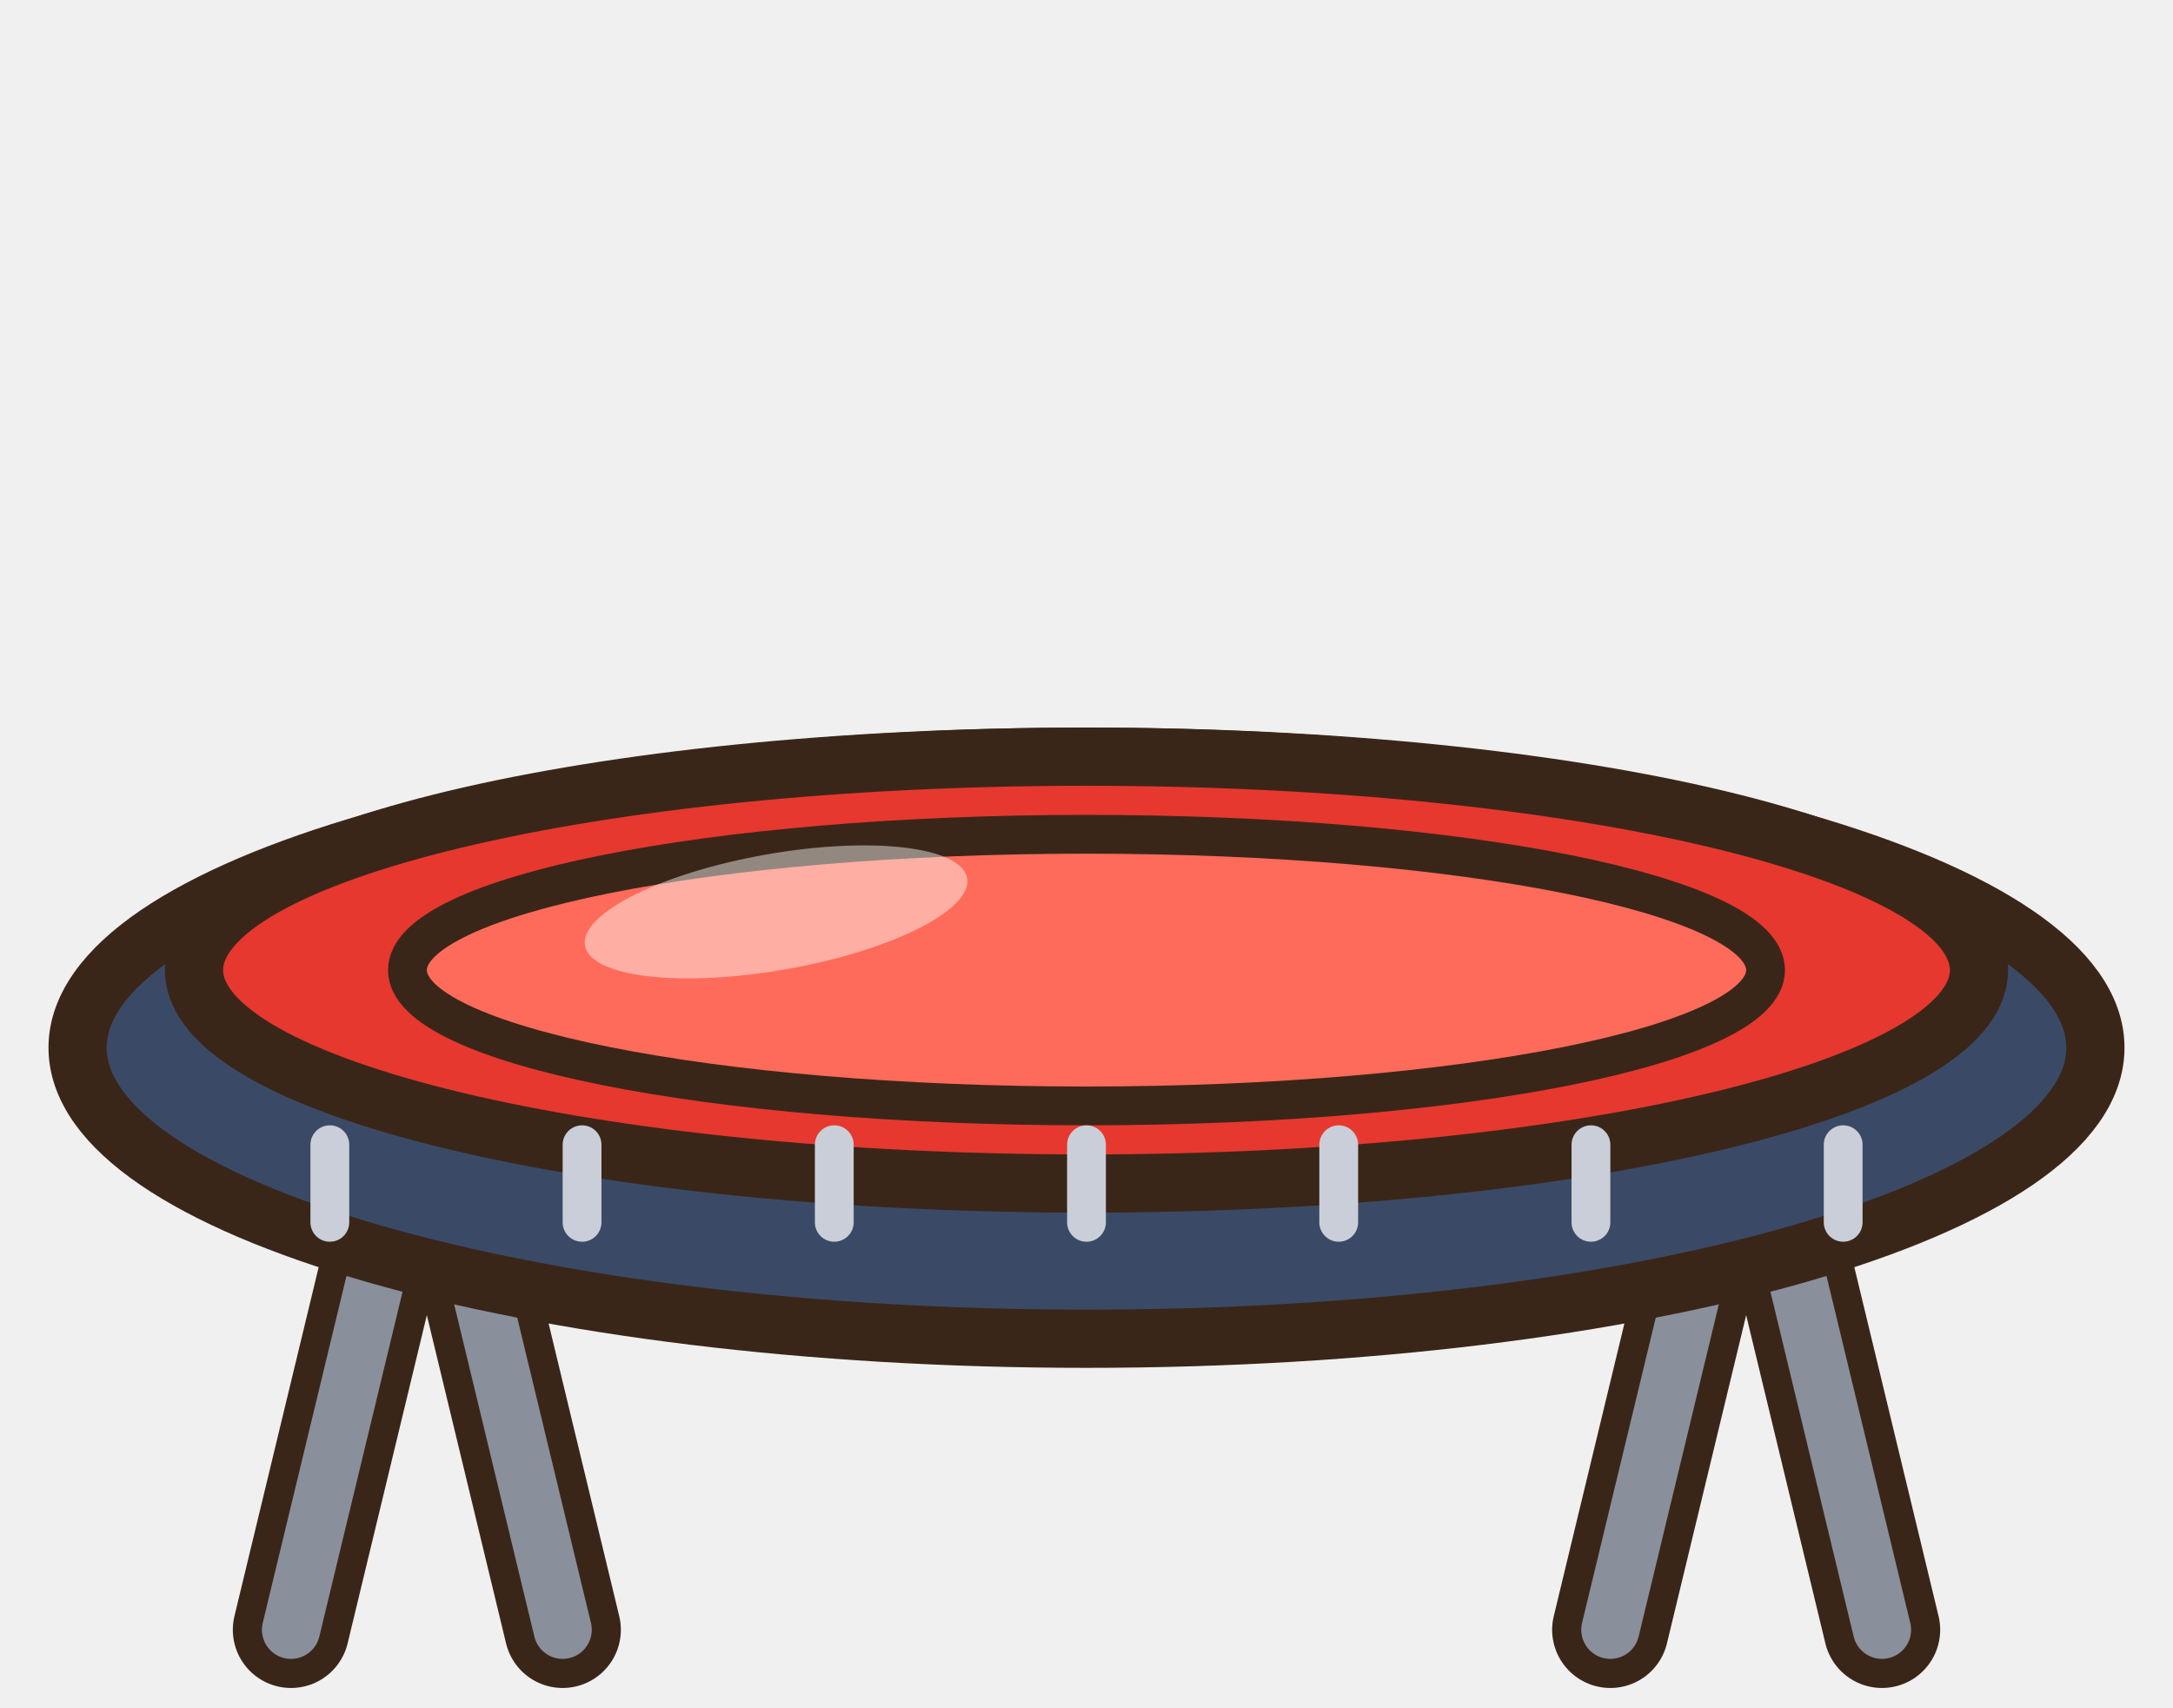
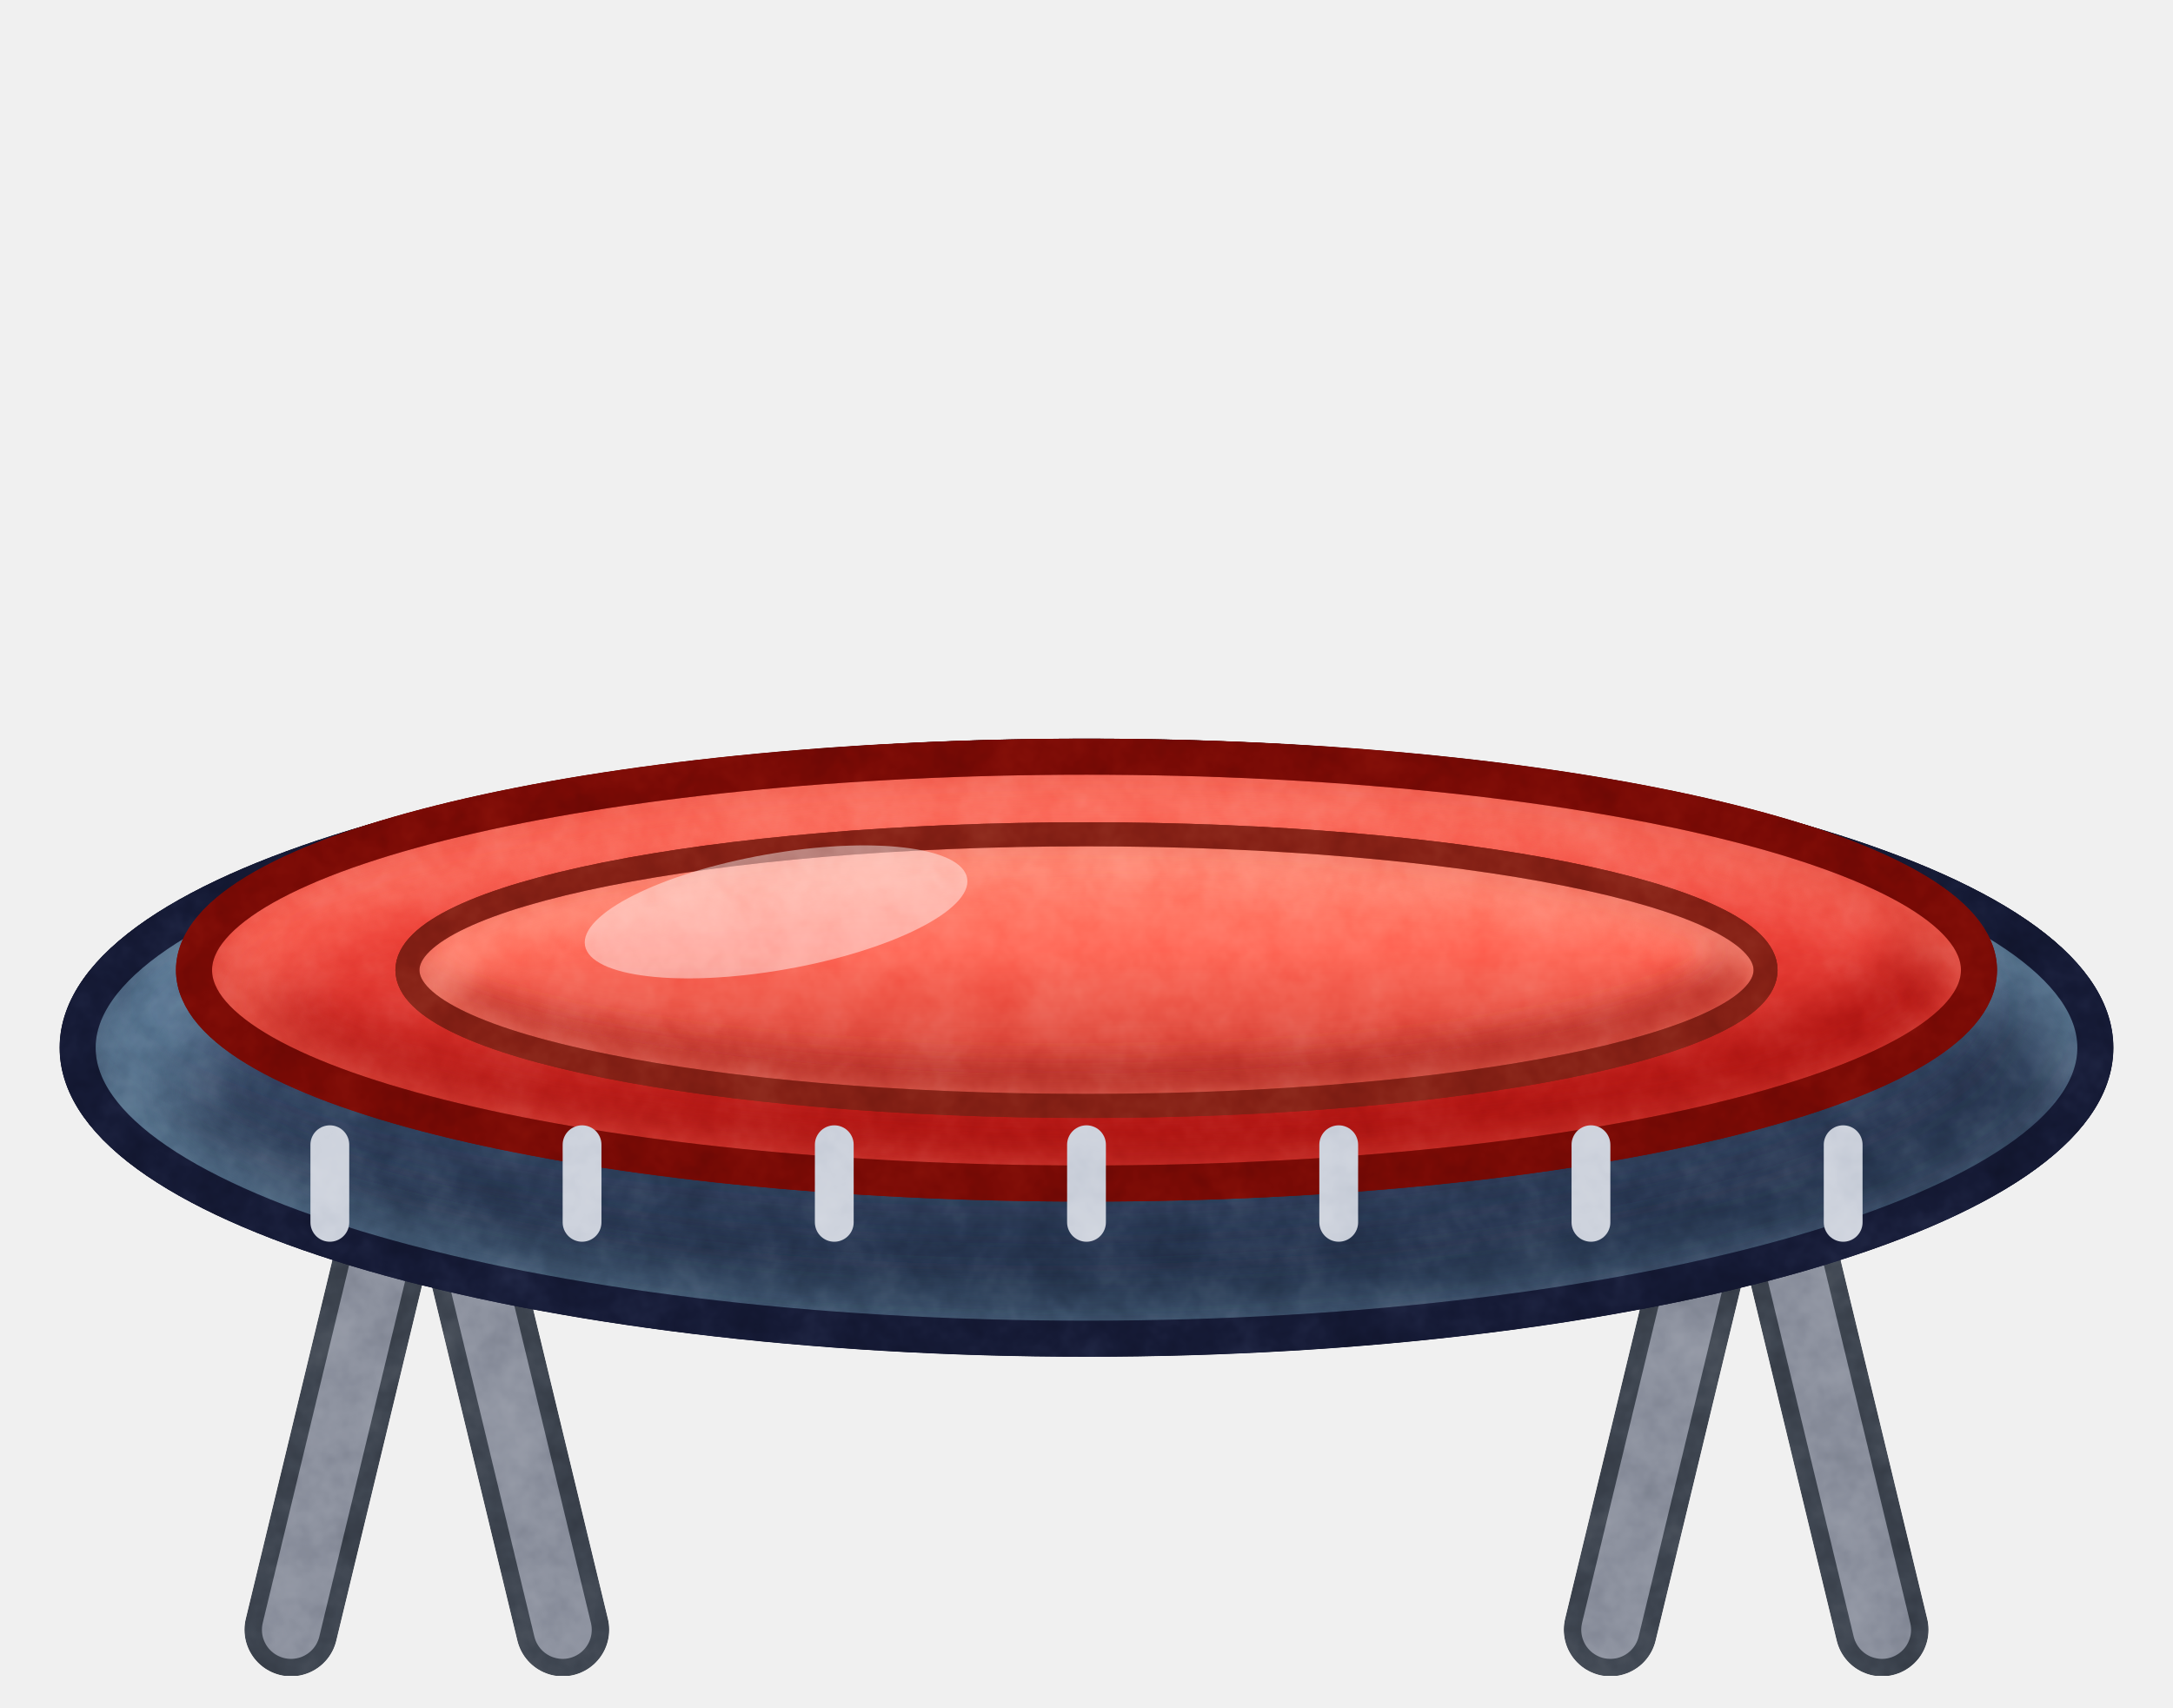
- <svg xmlns="http://www.w3.org/2000/svg" width="224" height="176" viewBox="0 0 224 176">
-   <defs />
-   <path d="M44,110 L30,168" fill="none" stroke="#3a2618" stroke-width="12" stroke-linejoin="round" stroke-linecap="round" />
-   <path d="M44,110 L30,168" fill="none" stroke="#8a8f9c" stroke-width="6" stroke-linejoin="round" stroke-linecap="round" />
-   <path d="M44,110 L58,168" fill="none" stroke="#3a2618" stroke-width="12" stroke-linejoin="round" stroke-linecap="round" />
-   <path d="M44,110 L58,168" fill="none" stroke="#8a8f9c" stroke-width="6" stroke-linejoin="round" stroke-linecap="round" />
-   <path d="M180,110 L166,168" fill="none" stroke="#3a2618" stroke-width="12" stroke-linejoin="round" stroke-linecap="round" />
-   <path d="M180,110 L166,168" fill="none" stroke="#8a8f9c" stroke-width="6" stroke-linejoin="round" stroke-linecap="round" />
-   <path d="M180,110 L194,168" fill="none" stroke="#3a2618" stroke-width="12" stroke-linejoin="round" stroke-linecap="round" />
-   <path d="M180,110 L194,168" fill="none" stroke="#8a8f9c" stroke-width="6" stroke-linejoin="round" stroke-linecap="round" />
-   <ellipse cx="112" cy="108" rx="104" ry="30" fill="#3a4a66" transform="rotate(0 112 108)" stroke="#3a2618" stroke-width="6" stroke-linejoin="round" stroke-linecap="round" />
-   <ellipse cx="112" cy="100" rx="92" ry="22" fill="#e6382f" transform="rotate(0 112 100)" stroke="#3a2618" stroke-width="6" stroke-linejoin="round" stroke-linecap="round" />
-   <ellipse cx="112" cy="100" rx="70" ry="14" fill="#ff6b5a" transform="rotate(0 112 100)" stroke="#3a2618" stroke-width="4" stroke-linejoin="round" stroke-linecap="round" />
-   <ellipse cx="80" cy="94" rx="20" ry="6" fill="#ffffff" opacity="0.45" transform="rotate(-10 80 94)" />
-   <path d="M34,118 L34,126" fill="none" stroke="#c9ced8" stroke-width="4" stroke-linejoin="round" stroke-linecap="round" />
-   <path d="M60,118 L60,126" fill="none" stroke="#c9ced8" stroke-width="4" stroke-linejoin="round" stroke-linecap="round" />
-   <path d="M86,118 L86,126" fill="none" stroke="#c9ced8" stroke-width="4" stroke-linejoin="round" stroke-linecap="round" />
-   <path d="M112,118 L112,126" fill="none" stroke="#c9ced8" stroke-width="4" stroke-linejoin="round" stroke-linecap="round" />
-   <path d="M138,118 L138,126" fill="none" stroke="#c9ced8" stroke-width="4" stroke-linejoin="round" stroke-linecap="round" />
-   <path d="M164,118 L164,126" fill="none" stroke="#c9ced8" stroke-width="4" stroke-linejoin="round" stroke-linecap="round" />
-   <path d="M190,118 L190,126" fill="none" stroke="#c9ced8" stroke-width="4" stroke-linejoin="round" stroke-linecap="round" />
+ <svg xmlns="http://www.w3.org/2000/svg" width="224" height="176" viewBox="0 0 224 176" data-painted="1">
+   <defs>
+     <linearGradient id="pt0" x1="0" y1="0" x2="0" y2="1">
+       <stop offset="0" stop-color="#779cb6" />
+       <stop offset="0.42" stop-color="#3b4b68" />
+       <stop offset="1" stop-color="#293853" />
+     </linearGradient>
+     <linearGradient id="pt1" x1="0" y1="0" x2="0" y2="1">
+       <stop offset="0" stop-color="#fe7564" />
+       <stop offset="0.42" stop-color="#eb4239" />
+       <stop offset="1" stop-color="#bc1e1b" />
+     </linearGradient>
+     <linearGradient id="pt2" x1="0" y1="0" x2="0" y2="1">
+       <stop offset="0" stop-color="#ff907b" />
+       <stop offset="0.42" stop-color="#ff6b5a" />
+       <stop offset="1" stop-color="#cc4035" />
+     </linearGradient>
+     <clipPath id="pvc0">
+       <ellipse cx="112" cy="108" rx="104" ry="30" transform="rotate(0 112 108)" />
+     </clipPath>
+     <filter id="pv0" x="-30%" y="-30%" width="160%" height="160%">
+       <feGaussianBlur stdDeviation="3.5" />
+     </filter>
+     <clipPath id="pvc1">
+       <ellipse cx="112" cy="100" rx="92" ry="22" transform="rotate(0 112 100)" />
+     </clipPath>
+     <filter id="pv1" x="-30%" y="-30%" width="160%" height="160%">
+       <feGaussianBlur stdDeviation="2.5" />
+     </filter>
+     <clipPath id="pvc2">
+       <ellipse cx="112" cy="100" rx="70" ry="14" transform="rotate(0 112 100)" />
+     </clipPath>
+     <filter id="pv2" x="-30%" y="-30%" width="160%" height="160%">
+       <feGaussianBlur stdDeviation="1.5" />
+     </filter>
+     <filter id="paintgrain" x="-5%" y="-5%" width="110%" height="110%" color-interpolation-filters="sRGB">
+       <feTurbulence type="fractalNoise" baseFrequency="0.75" numOctaves="2" seed="7" result="fine" />
+       <feTurbulence type="fractalNoise" baseFrequency="0.161" numOctaves="3" seed="3" result="soft" />
+       <feColorMatrix in="fine" type="matrix" result="fg" values="0.22 0 0 0 0.39  0.22 0 0 0 0.39  0.22 0 0 0 0.39  0 0 0 0 1" />
+       <feColorMatrix in="soft" type="matrix" result="sg" values="0.5 0 0 0 0.25  0.5 0 0 0 0.25  0.5 0 0 0 0.25  0 0 0 0 1" />
+       <feComposite in="fg" in2="sg" operator="arithmetic" k1="0" k2="0.5" k3="0.5" k4="0" result="noise" />
+       <feComposite in="noise" in2="SourceAlpha" operator="in" result="masked" />
+       <feBlend in="masked" in2="SourceGraphic" mode="soft-light" result="lit" />
+       <feComposite in="lit" in2="SourceAlpha" operator="in" />
+     </filter>
+   </defs>
+   <g filter="url(#paintgrain)">
+     <path d="M44,110 L30,168" fill="none" stroke="#3e4550" stroke-width="9.60" stroke-linejoin="round" stroke-linecap="round" />
+     <path d="M44,110 L30,168" fill="none" stroke="#8d929f" stroke-width="6" stroke-linejoin="round" stroke-linecap="round" />
+     <path d="M44,110 L58,168" fill="none" stroke="#3e4550" stroke-width="9.60" stroke-linejoin="round" stroke-linecap="round" />
+     <path d="M44,110 L58,168" fill="none" stroke="#8d929f" stroke-width="6" stroke-linejoin="round" stroke-linecap="round" />
+     <path d="M180,110 L166,168" fill="none" stroke="#3e4550" stroke-width="9.60" stroke-linejoin="round" stroke-linecap="round" />
+     <path d="M180,110 L166,168" fill="none" stroke="#8d929f" stroke-width="6" stroke-linejoin="round" stroke-linecap="round" />
+     <path d="M180,110 L194,168" fill="none" stroke="#3e4550" stroke-width="9.60" stroke-linejoin="round" stroke-linecap="round" />
+     <path d="M180,110 L194,168" fill="none" stroke="#8d929f" stroke-width="6" stroke-linejoin="round" stroke-linecap="round" />
+     <ellipse cx="112" cy="108" rx="104" ry="30" fill="url(#pt0)" transform="rotate(0 112 108)" stroke="#161b36" stroke-width="3.72" stroke-linejoin="round" stroke-linecap="round" />
+     <g clip-path="url(#pvc0)">
+       <ellipse cx="112" cy="108" rx="104" ry="30" fill="none" stroke="#1b2942" stroke-width="12.5" opacity="0.55" filter="url(#pv0)" transform="translate(-4.3 -4.3) rotate(0 112 108)" />
+       <ellipse cx="112" cy="108" rx="104" ry="30" fill="none" stroke="#779cb6" stroke-width="12.5" opacity="0.6" filter="url(#pv0)" transform="translate(4.3 4.3) rotate(0 112 108)" />
+     </g>
+     <ellipse cx="112" cy="108" rx="104" ry="30" fill="none" stroke="#161b36" stroke-width="3.72" stroke-linejoin="round" stroke-linecap="round" transform="rotate(0 112 108)" />
+     <ellipse cx="112" cy="100" rx="92" ry="22" fill="url(#pt1)" transform="rotate(0 112 100)" stroke="#7a0b06" stroke-width="3.72" stroke-linejoin="round" stroke-linecap="round" />
+     <g clip-path="url(#pvc1)">
+       <ellipse cx="112" cy="100" rx="92" ry="22" fill="none" stroke="#960506" stroke-width="9.2" opacity="0.55" filter="url(#pv1)" transform="translate(-3.1 -3.1) rotate(0 112 100)" />
+       <ellipse cx="112" cy="100" rx="92" ry="22" fill="none" stroke="#fe7564" stroke-width="9.2" opacity="0.6" filter="url(#pv1)" transform="translate(3.1 3.1) rotate(0 112 100)" />
+     </g>
+     <ellipse cx="112" cy="100" rx="92" ry="22" fill="none" stroke="#7a0b06" stroke-width="3.72" stroke-linejoin="round" stroke-linecap="round" transform="rotate(0 112 100)" />
+     <ellipse cx="112" cy="100" rx="70" ry="14" fill="url(#pt2)" transform="rotate(0 112 100)" stroke="#852116" stroke-width="2.48" stroke-linejoin="round" stroke-linecap="round" />
+     <g clip-path="url(#pvc2)">
+       <ellipse cx="112" cy="100" rx="70" ry="14" fill="none" stroke="#a3201a" stroke-width="5.8" opacity="0.55" filter="url(#pv2)" transform="translate(-2.0 -2.0) rotate(0 112 100)" />
+       <ellipse cx="112" cy="100" rx="70" ry="14" fill="none" stroke="#ff907b" stroke-width="5.8" opacity="0.6" filter="url(#pv2)" transform="translate(2.0 2.0) rotate(0 112 100)" />
+     </g>
+     <ellipse cx="112" cy="100" rx="70" ry="14" fill="none" stroke="#852116" stroke-width="2.48" stroke-linejoin="round" stroke-linecap="round" transform="rotate(0 112 100)" />
+     <ellipse cx="80" cy="94" rx="20" ry="6" fill="#ffffff" opacity="0.45" transform="rotate(-10 80 94)" />
+     <path d="M34,118 L34,126" fill="none" stroke="#cdd2dc" stroke-width="4" stroke-linejoin="round" stroke-linecap="round" />
+     <path d="M60,118 L60,126" fill="none" stroke="#cdd2dc" stroke-width="4" stroke-linejoin="round" stroke-linecap="round" />
+     <path d="M86,118 L86,126" fill="none" stroke="#cdd2dc" stroke-width="4" stroke-linejoin="round" stroke-linecap="round" />
+     <path d="M112,118 L112,126" fill="none" stroke="#cdd2dc" stroke-width="4" stroke-linejoin="round" stroke-linecap="round" />
+     <path d="M138,118 L138,126" fill="none" stroke="#cdd2dc" stroke-width="4" stroke-linejoin="round" stroke-linecap="round" />
+     <path d="M164,118 L164,126" fill="none" stroke="#cdd2dc" stroke-width="4" stroke-linejoin="round" stroke-linecap="round" />
+     <path d="M190,118 L190,126" fill="none" stroke="#cdd2dc" stroke-width="4" stroke-linejoin="round" stroke-linecap="round" />
+   </g>
</svg>
